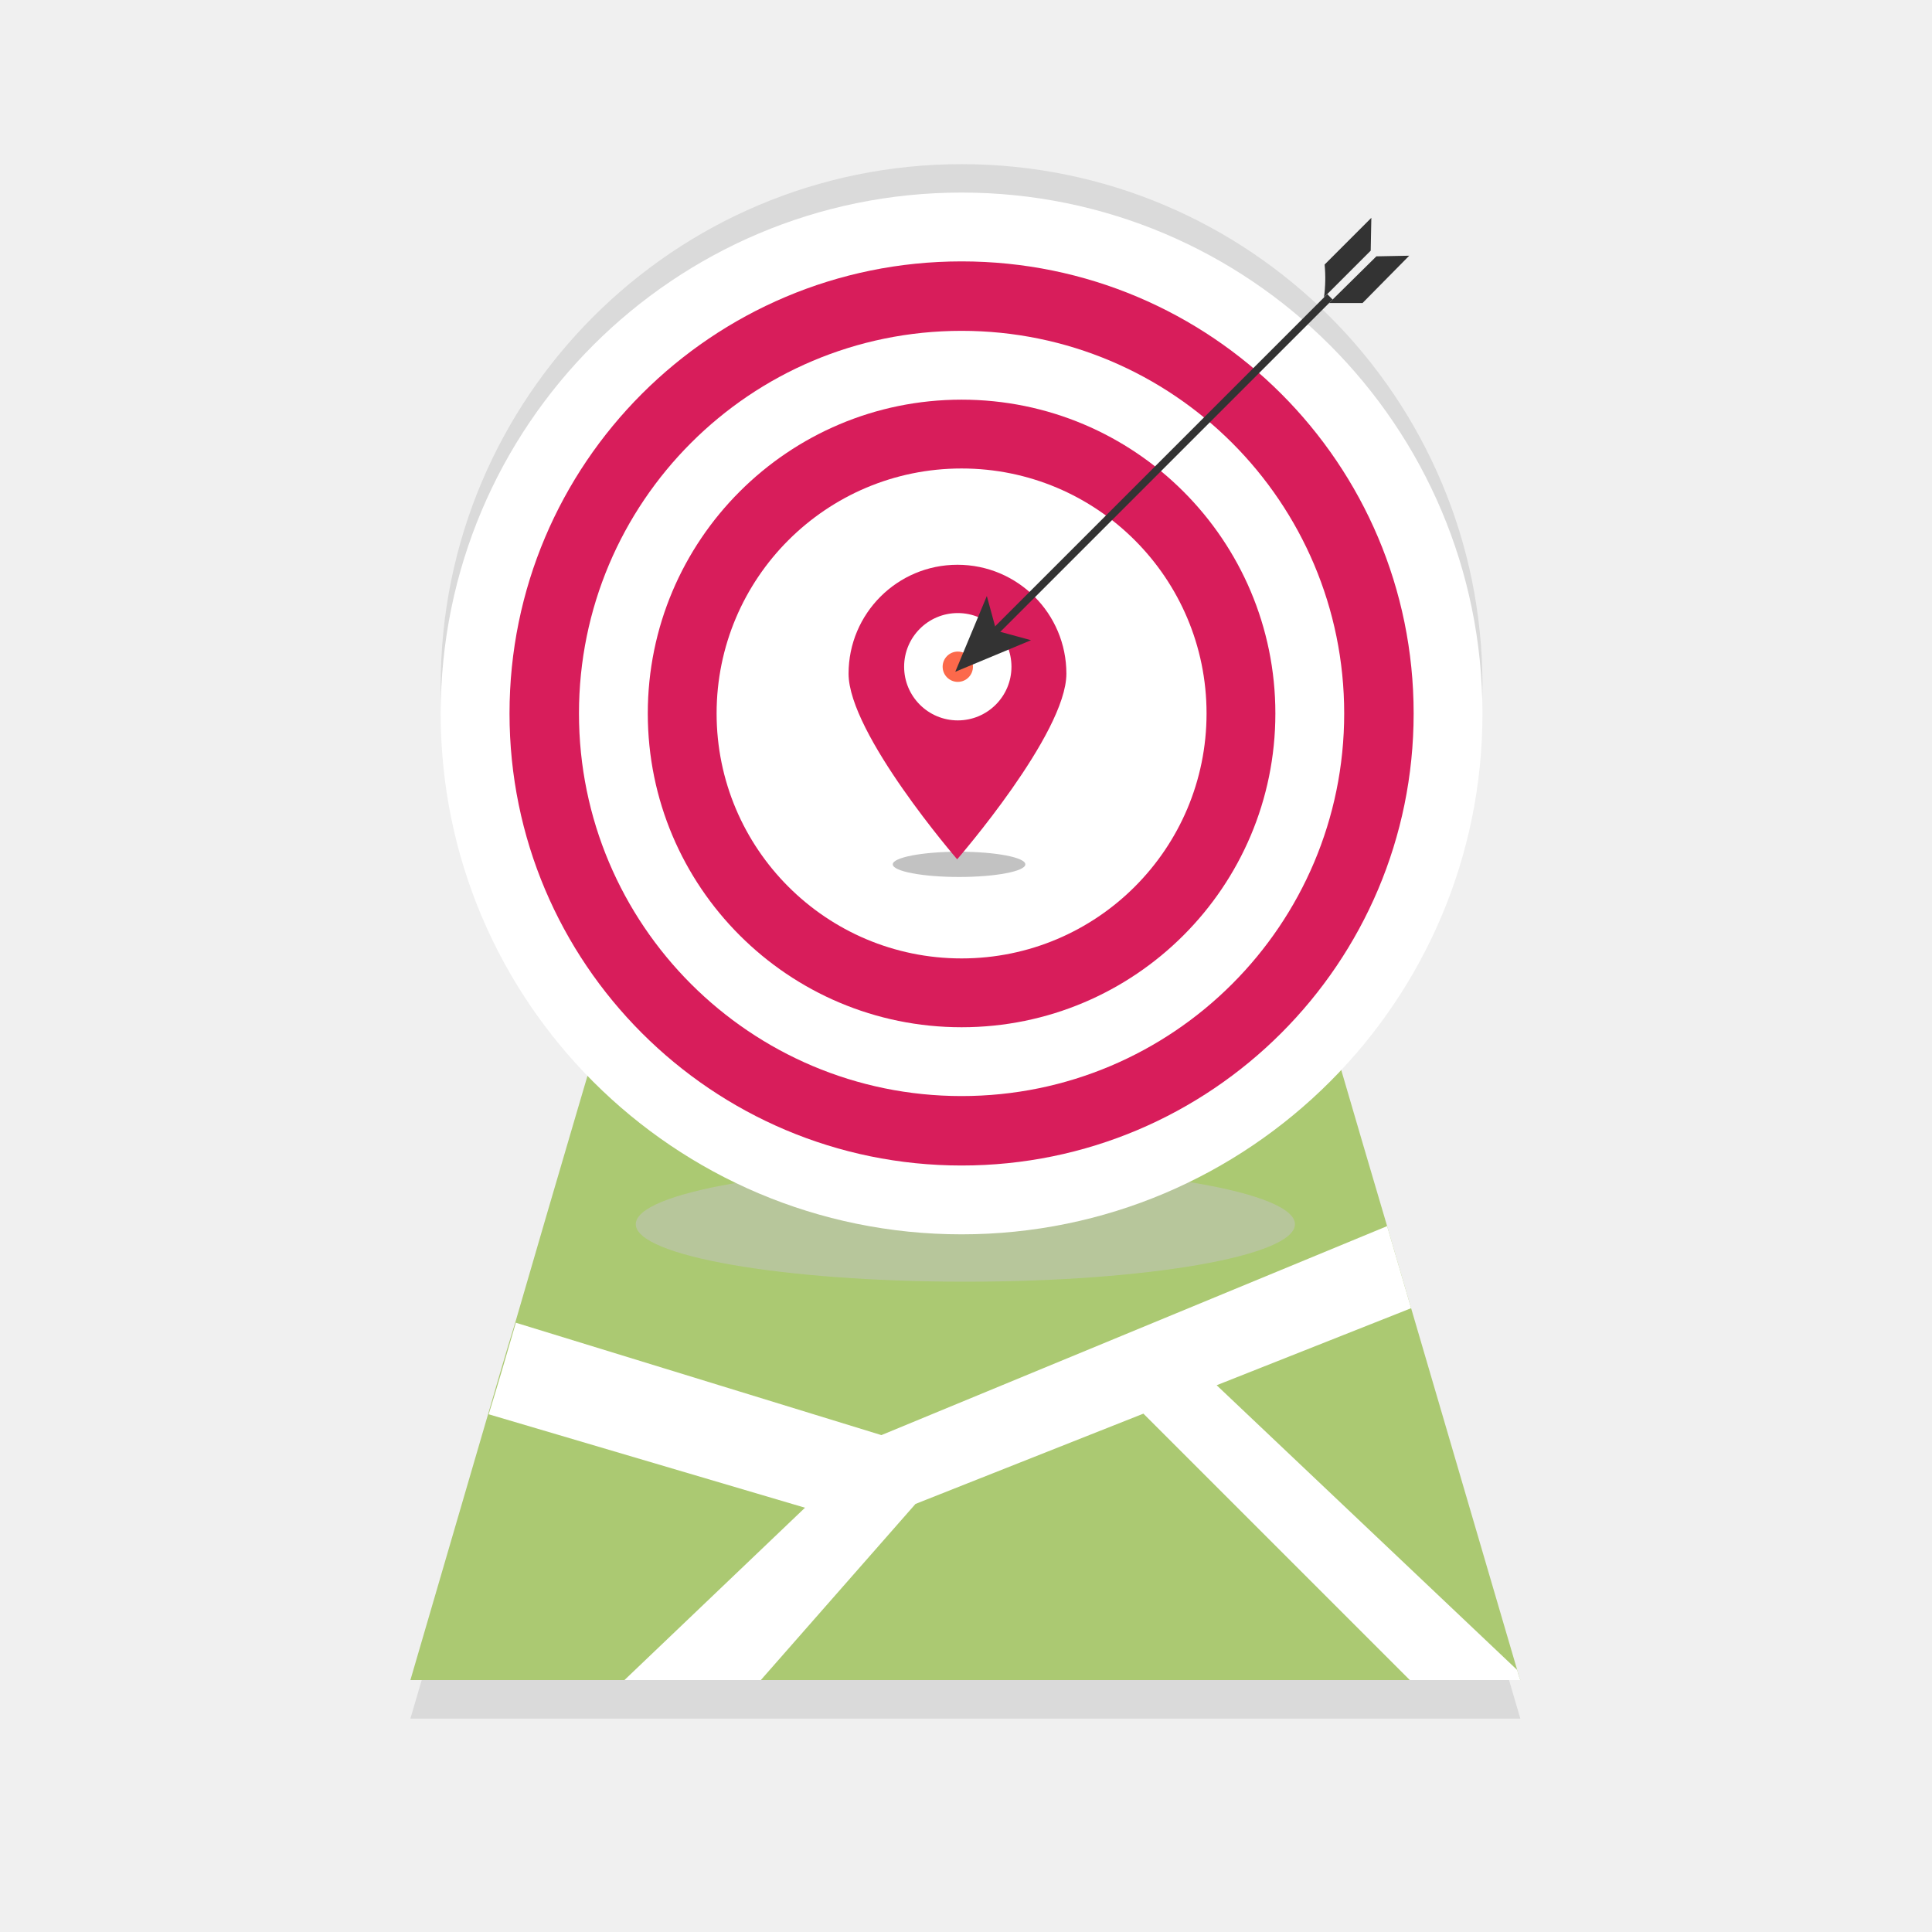
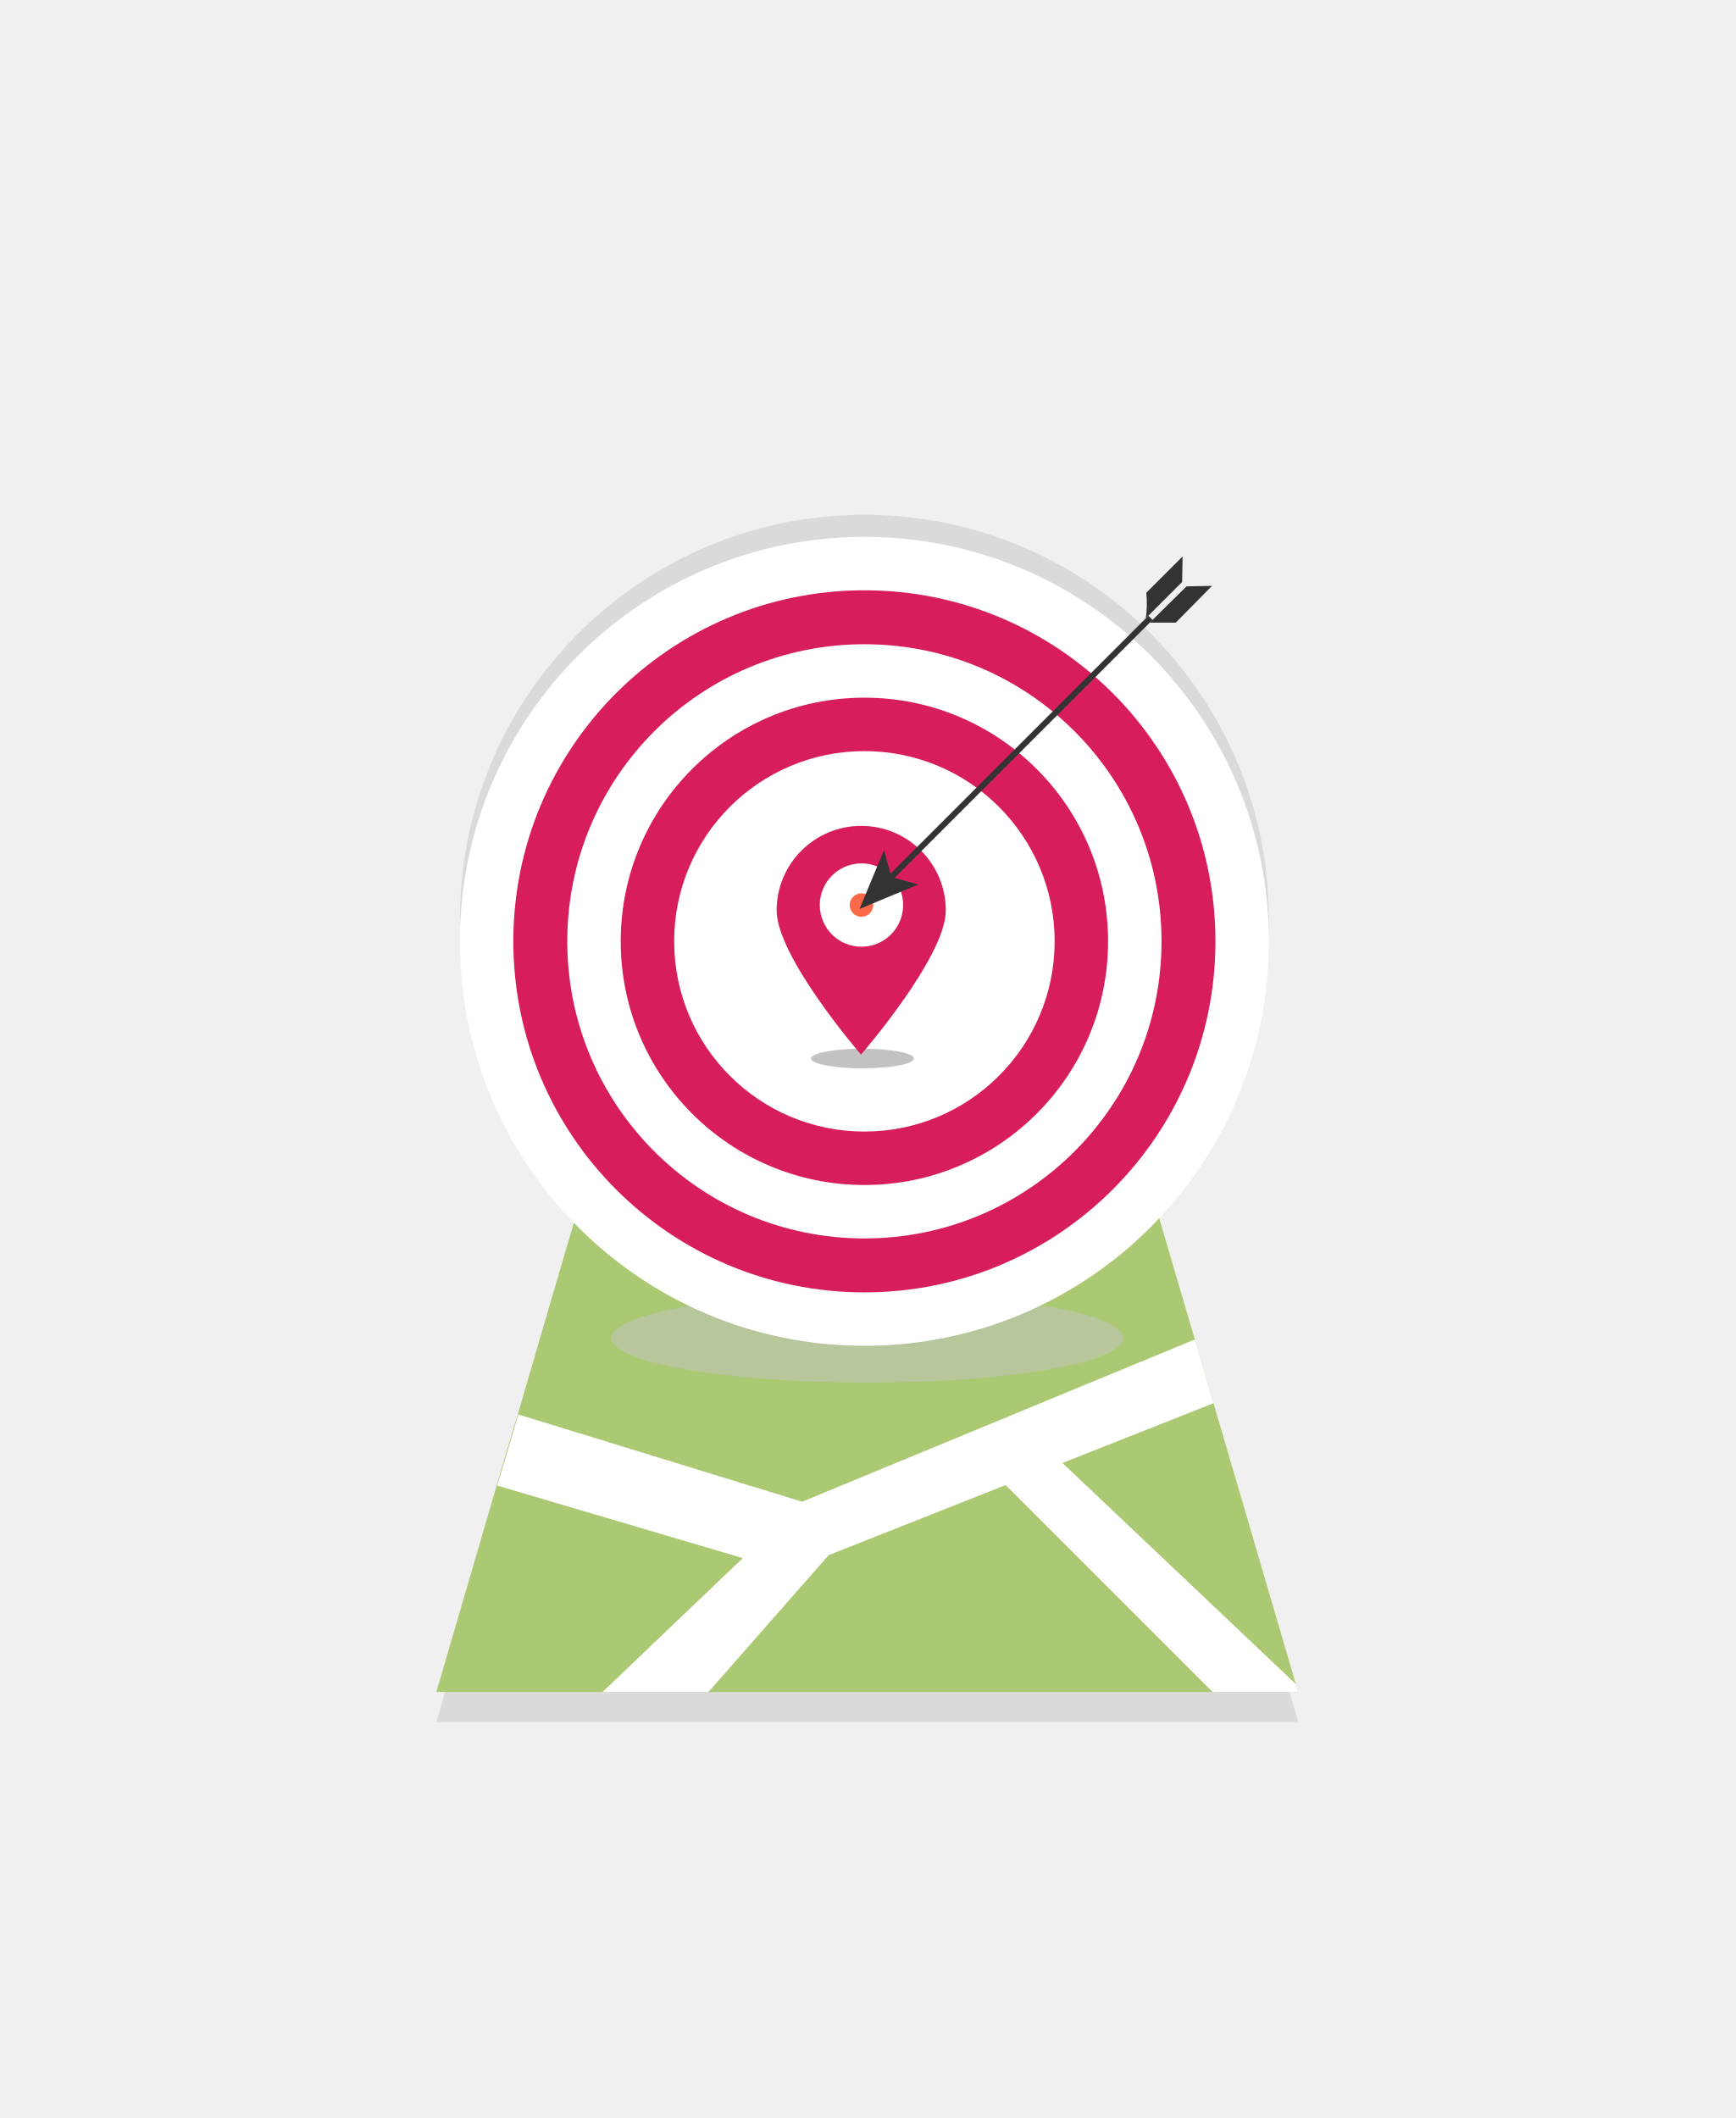
- <svg xmlns="http://www.w3.org/2000/svg" viewBox="0 0 306 306">
+ <svg xmlns="http://www.w3.org/2000/svg" viewBox="0 0 354 432">
  <defs>
    <style>
      .cls-1 {
        fill: none;
      }

      .cls-2 {
        fill: #c4c4c4;
        opacity: 0.5;
      }

      .cls-3 {
        fill: #abc972;
      }

      .cls-4 {
        fill: #fff;
      }

      .cls-5 {
        fill: #d81d5b;
      }

      .cls-6, .cls-8 {
        fill: #333;
      }

      .cls-6 {
        opacity: 0.3;
      }

      .cls-7 {
        fill: #fc694b;
      }
    </style>
  </defs>
-   <g id="Group_34593" data-name="Group 34593" transform="translate(-5372 -3820)">
-     <rect id="Rectangle_1196" data-name="Rectangle 1196" class="cls-1" width="306" height="306" transform="translate(5372 3820)" />
-     <g id="Group_34592" data-name="Group 34592" transform="translate(5437 3846)">
+   <g id="Group_34638" data-name="Group 34638" transform="translate(-5607 -4728)">
+     <rect id="Rectangle_1208" data-name="Rectangle 1208" class="cls-1" width="354" height="432" transform="translate(5607 4728)" />
+     <g id="Group_34629" data-name="Group 34629" transform="translate(5696 4833)">
      <path id="Path_33281" data-name="Path 33281" class="cls-2" d="M175.8,246.2H0q18.15-61.8,36.3-123.7H139.5Q157.65,184.3,175.8,246.2Z" />
      <path id="Path_33282" data-name="Path 33282" class="cls-3" d="M175.8,240.1H0c4.1-14,8.2-28.1,12.3-42.1,1.4-4.8,2.8-9.7,4.3-14.5,6.5-22.4,13.1-44.7,19.7-67.1H139.5c5.1,17.3,10.1,34.6,15.2,51.8l3.8,13c4.3,14.7,8.6,29.3,12.9,44,1.3,4.4,2.6,8.9,3.9,13.3A9.831,9.831,0,0,0,175.8,240.1Z" />
      <ellipse id="Ellipse_69" data-name="Ellipse 69" class="cls-2" cx="52.2" cy="9.1" rx="52.2" ry="9.1" transform="translate(35.7 158.8)" />
      <circle id="Ellipse_70" data-name="Ellipse 70" class="cls-2" cx="82.5" cy="82.5" r="82.5" transform="translate(4.8)" />
      <circle id="Ellipse_71" data-name="Ellipse 71" class="cls-4" cx="82.5" cy="82.5" r="82.5" transform="translate(4.8 4.5)" />
      <circle id="Ellipse_72" data-name="Ellipse 72" class="cls-5" cx="71.6" cy="71.6" r="71.6" transform="translate(15.7 15.4)" />
      <circle id="Ellipse_73" data-name="Ellipse 73" class="cls-4" cx="60.6" cy="60.6" r="60.6" transform="translate(26.7 26.4)" />
      <circle id="Ellipse_74" data-name="Ellipse 74" class="cls-5" cx="49.7" cy="49.7" r="49.7" transform="translate(37.6 37.3)" />
      <circle id="Ellipse_75" data-name="Ellipse 75" class="cls-4" cx="38.8" cy="38.8" r="38.8" transform="translate(48.5 48.2)" />
      <path id="Path_33283" data-name="Path 33283" class="cls-6" d="M97.4,110.9c0,1.1-4.7,2-10.5,2s-10.5-.9-10.5-2,4.7-2,10.5-2S97.4,109.8,97.4,110.9Z" />
      <path id="Path_33284" data-name="Path 33284" class="cls-5" d="M103.9,80.7c0,9.5-17.3,29.4-17.3,29.4S69.4,90.2,69.4,80.7a17.25,17.25,0,1,1,34.5,0Z" />
      <circle id="Ellipse_76" data-name="Ellipse 76" class="cls-4" cx="8.5" cy="8.5" r="8.5" transform="translate(78.2 71.1)" />
      <circle id="Ellipse_77" data-name="Ellipse 77" class="cls-7" cx="2.4" cy="2.4" r="2.4" transform="translate(84.3 77.2)" />
      <g id="Group_8859" data-name="Group 8859">
        <g id="Group_8853" data-name="Group 8853">
          <rect id="Rectangle_74" data-name="Rectangle 74" class="cls-8" width="75.4" height="1.2" transform="translate(91.904 73.906) rotate(-45)" />
        </g>
        <g id="Group_8855" data-name="Group 8855">
          <g id="Group_8854" data-name="Group 8854">
            <path id="Path_33285" data-name="Path 33285" class="cls-8" d="M86.3,80.4l12-5-5.5-1.5-1.5-5.5Z" />
          </g>
        </g>
        <g id="Group_8858" data-name="Group 8858">
          <g id="Group_8856" data-name="Group 8856">
            <path id="Path_33286" data-name="Path 33286" class="cls-8" d="M150.8,22h-5.3l7.5-7.4,5.2-.1Z" />
          </g>
          <g id="Group_8857" data-name="Group 8857">
            <path id="Path_33287" data-name="Path 33287" class="cls-8" d="M152.2,8.5l-.1,5.2-7.4,7.4a22.51,22.51,0,0,0,.1-5.2Z" />
          </g>
        </g>
      </g>
      <path id="Path_33288" data-name="Path 33288" class="cls-4" d="M175.3,238.5l-47.6-45.1,30.8-12.2-3.8-13L74.6,201.3,16.7,183.5c-1.4,4.8-2.8,9.7-4.3,14.5l50.1,14.8L33.9,240.1H55.5L80,212.2l36.1-14.3,42.2,42.2h17.5A9.828,9.828,0,0,1,175.3,238.5Z" />
    </g>
  </g>
</svg>
